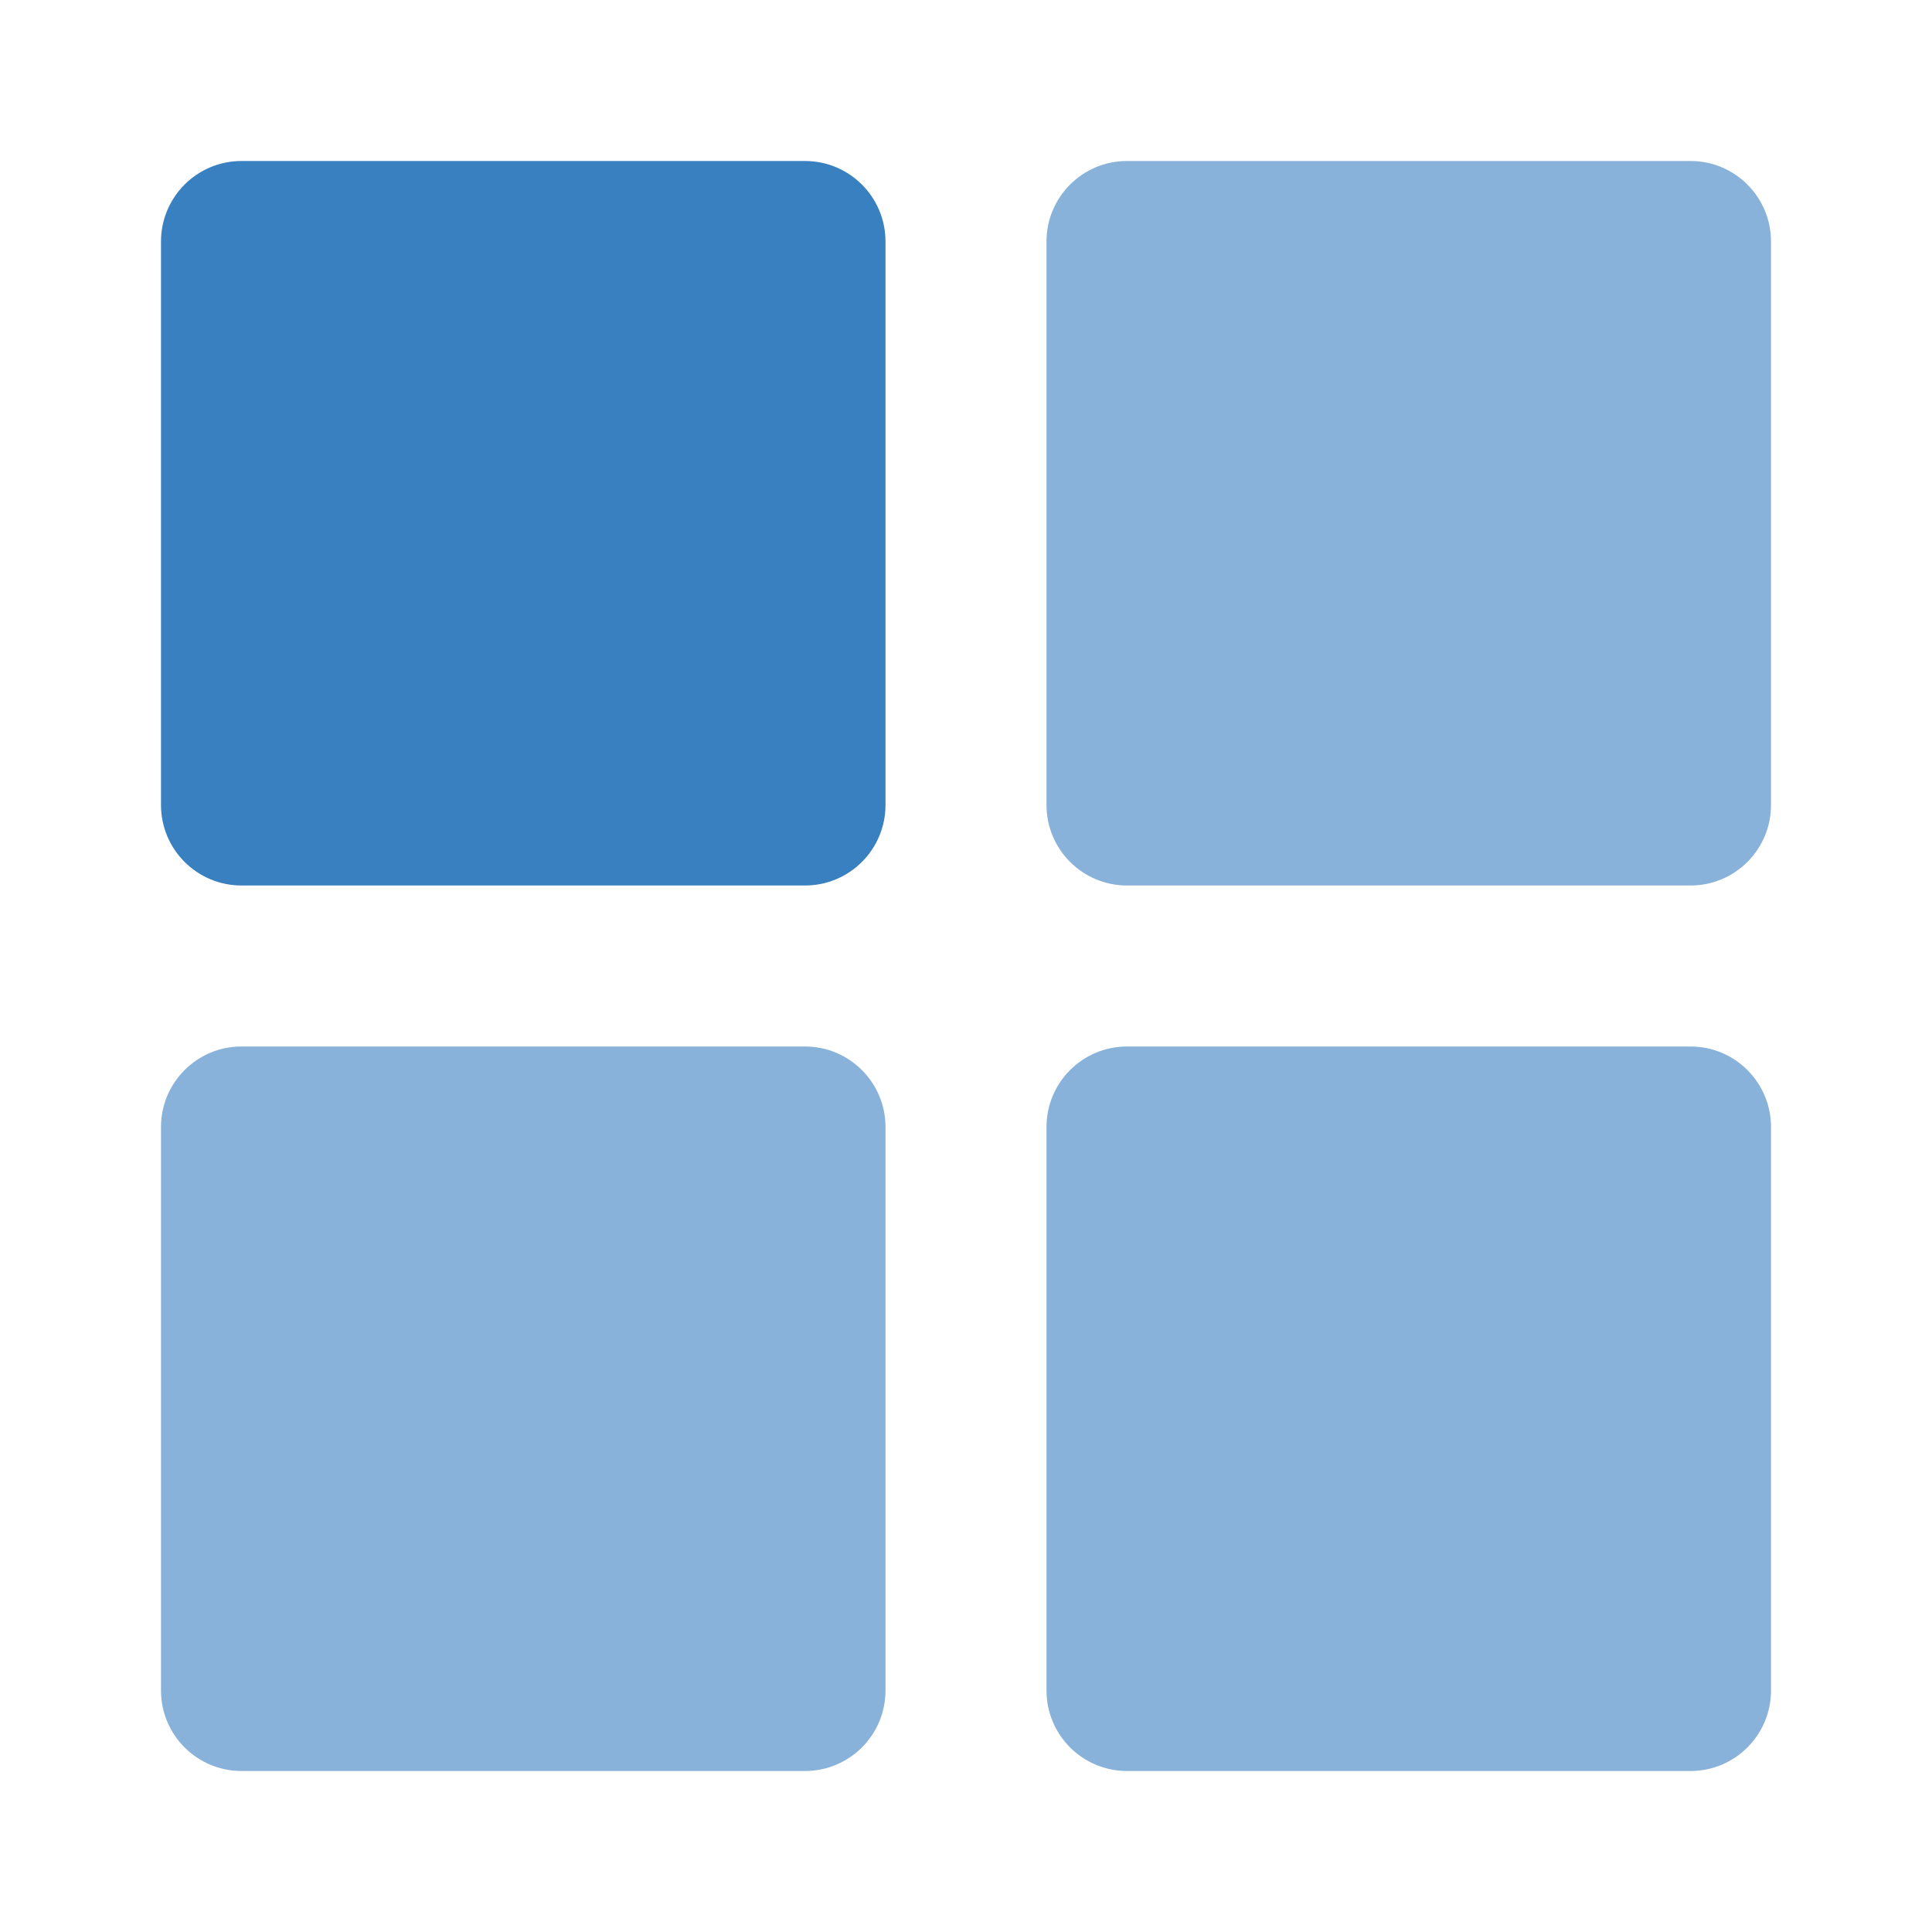
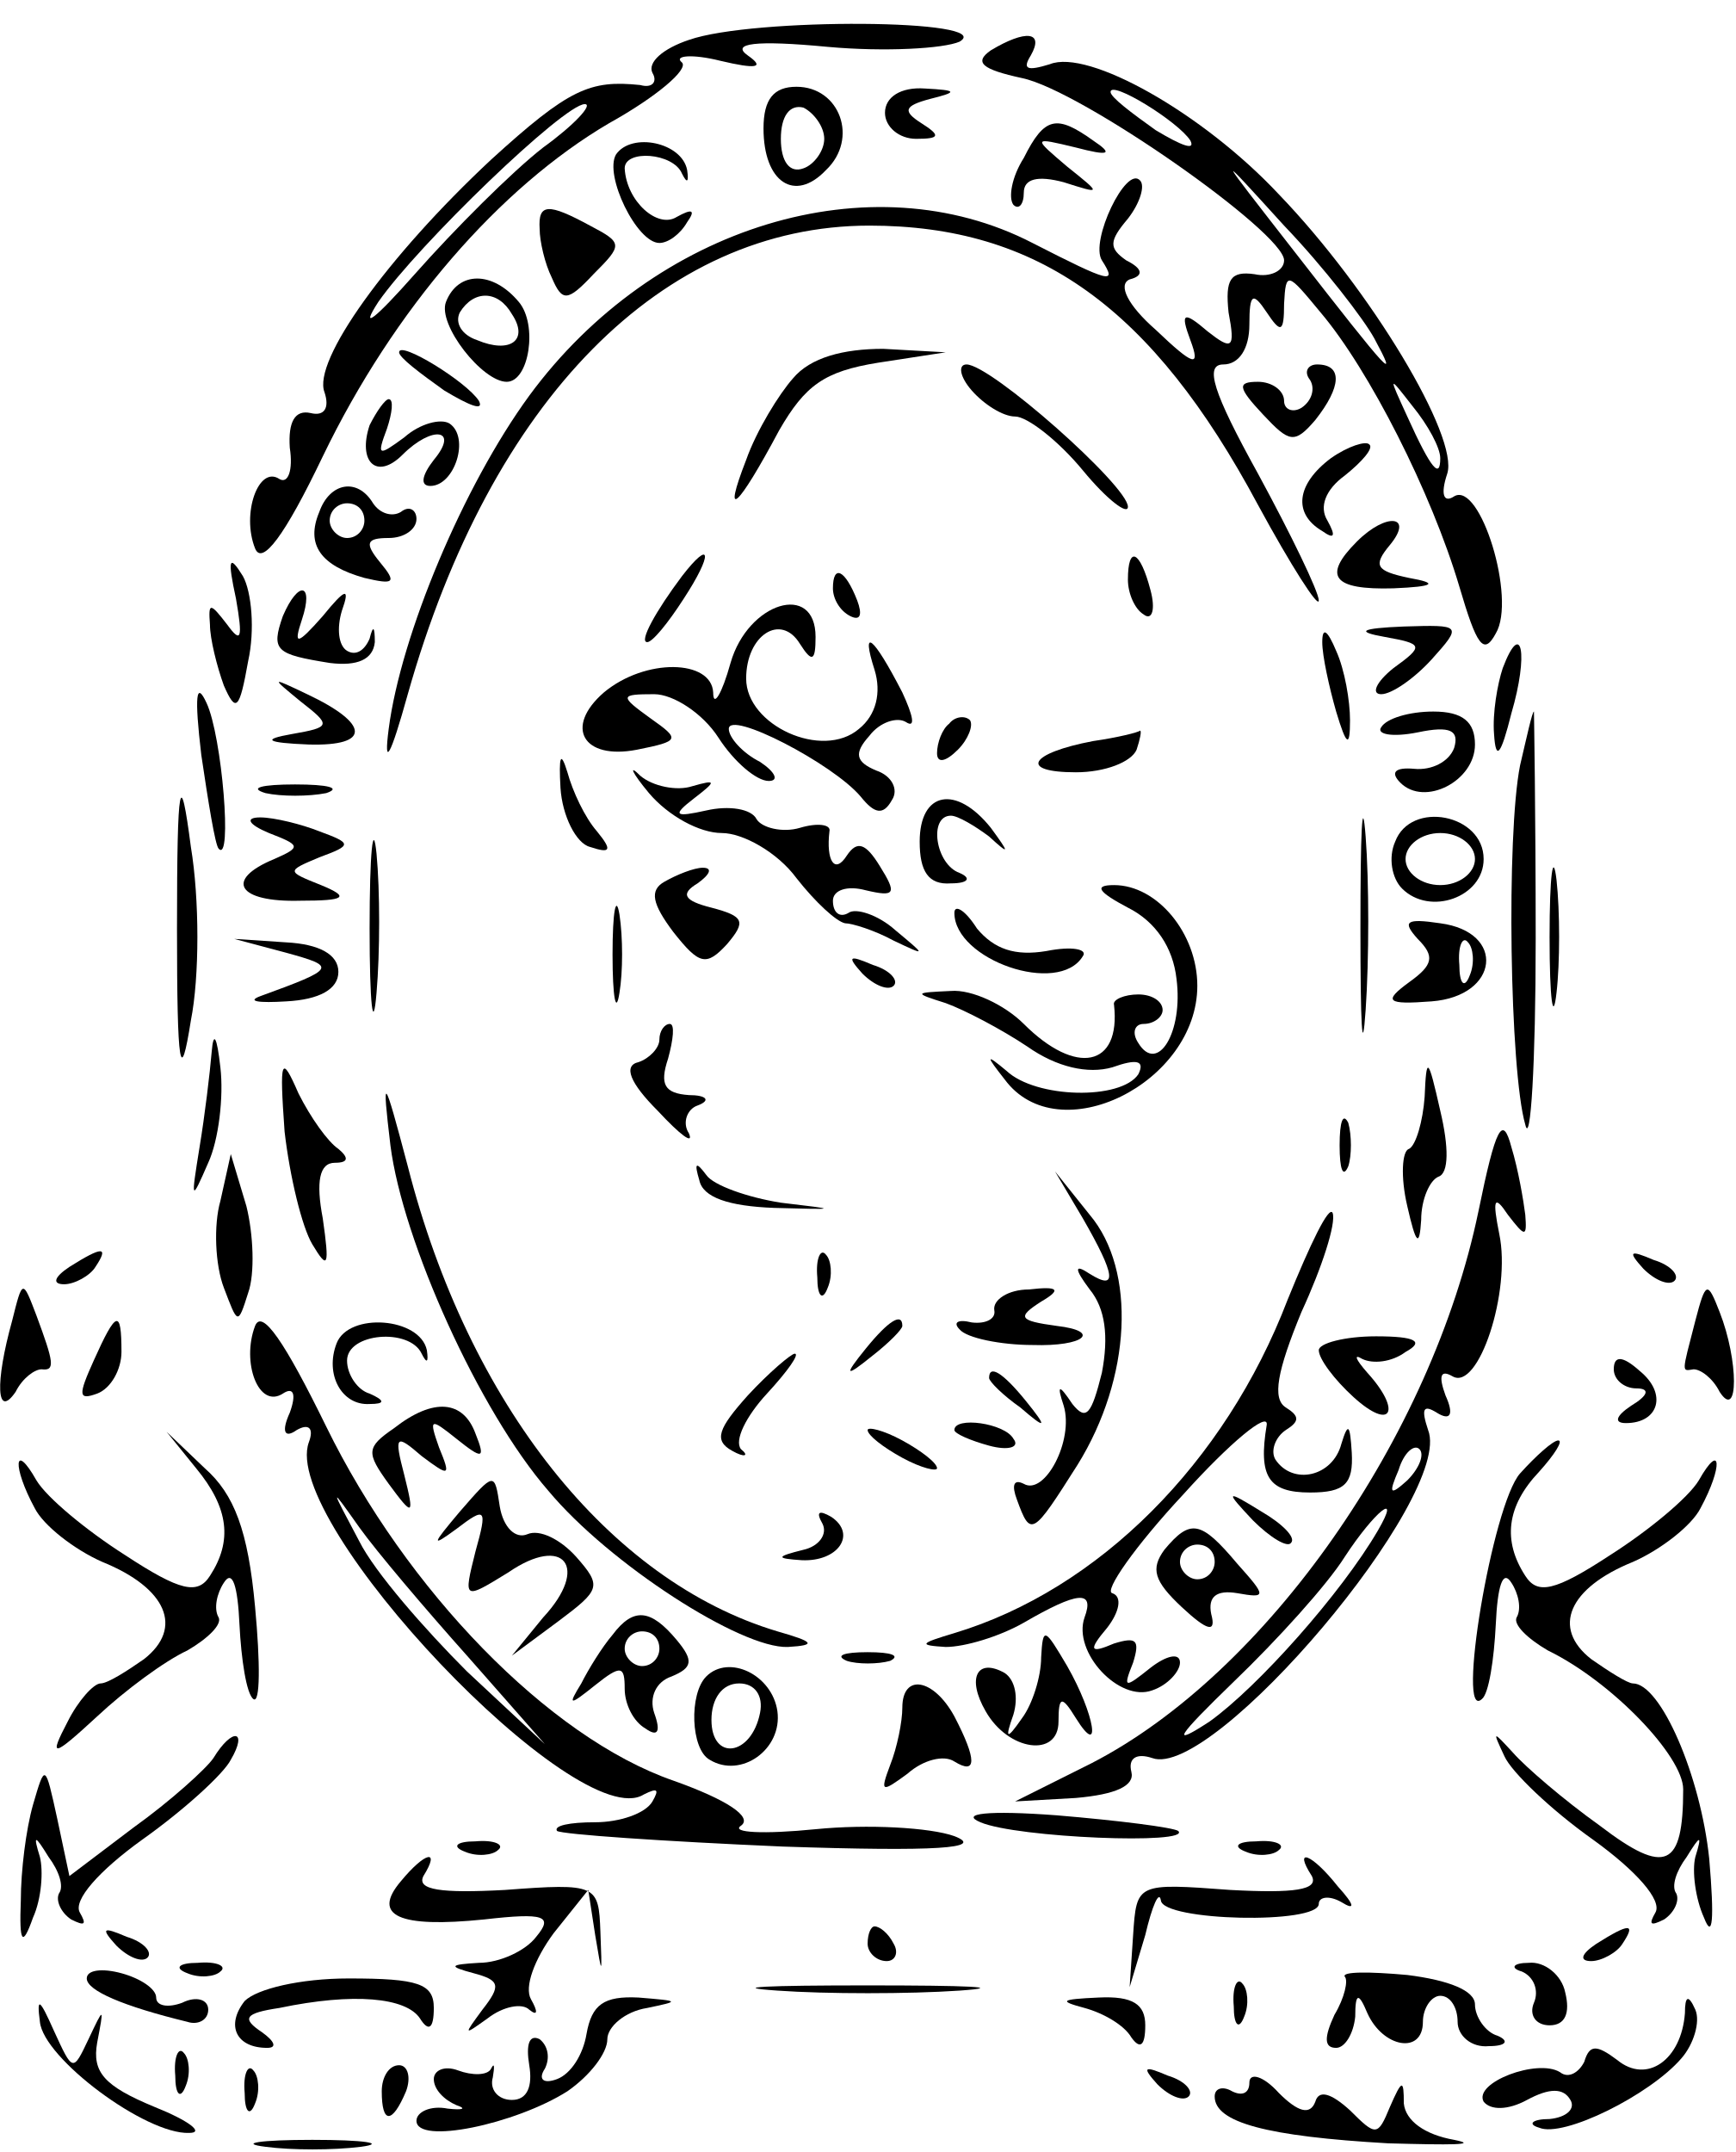
- <svg xmlns="http://www.w3.org/2000/svg" viewBox="0 0 24 24">
-   <rect width="9" height="9" x="2" y="2" fill="#3980c0" rx="1" />
-   <rect width="9" height="9" x="2" y="13" fill="#88b2d9" rx="1" />
-   <rect width="9" height="9" x="13" y="2" fill="#88b2d9" rx="1" />
-   <rect width="9" height="9" x="13" y="13" fill="#88b2d9" rx="1" />
+ <svg xmlns="http://www.w3.org/2000/svg" version="1.0" width="100pt" height="124pt" viewBox="0 0 100 124" preserveAspectRatio="xMidYMid meet">
+   <g transform="translate(0,124) scale(0.1,-0.1)" fill="#000000" stroke="none">
+     <path d="M397 1217 c-15 -5 -24 -13 -21 -19 3 -5 0 -9 -7 -7 -29 3 -41 -2 -86 -43 -60 -56 -103 -116 -96 -134 3 -9 0 -14 -8 -12 -9 2 -13 -5 -12 -20 2 -13 -1 -21 -6 -18 -12 8 -22 -20 -14 -40 4 -10 17 7 39 53 41 85 102 155 165 192 27 15 46 31 42 35 -5 4 6 5 22 1 21 -5 26 -4 16 3 -10 7 4 9 46 5 33 -3 67 -1 76 3 22 13 -119 14 -156 1z m-84 -62 c-18 -14 -51 -47 -74 -73 -23 -26 -32 -33 -21 -16 23 33 107 114 119 114 5 0 -6 -12 -24 -25z" />
+     <path d="M571 1211 c-10 -7 -5 -11 18 -16 34 -7 151 -89 151 -105 0 -6 -8 -10 -17 -8 -14 2 -17 -3 -15 -22 4 -21 2 -22 -12 -11 -14 12 -16 11 -10 -5 6 -16 2 -15 -20 6 -16 14 -22 26 -15 29 8 2 8 6 -2 11 -10 7 -10 11 1 24 7 9 10 19 7 22 -8 9 -29 -35 -22 -46 9 -14 5 -13 -40 10 -93 48 -218 10 -290 -88 -38 -52 -74 -138 -81 -192 -3 -23 1 -16 11 20 48 170 147 270 266 270 97 0 163 -47 224 -161 19 -35 35 -60 35 -55 0 5 -16 38 -35 73 -26 47 -31 63 -20 63 9 0 15 9 15 23 0 18 2 19 10 7 8 -12 10 -12 10 5 1 19 2 18 21 -5 28 -33 64 -104 80 -158 10 -34 14 -40 21 -27 12 20 -9 88 -24 79 -6 -4 -8 1 -4 13 7 21 -44 106 -97 161 -44 47 -110 84 -132 75 -13 -4 -16 -3 -11 5 8 14 -3 15 -23 3z m115 -52 c3 -6 -5 -3 -20 6 -14 10 -26 19 -26 22 0 7 39 -17 46 -28z m106 -114 c14 -26 10 -22 -46 50 -46 59 -46 59 -6 15 23 -24 46 -54 52 -65z m38 -69 c0 -12 -5 -7 -19 24 -11 24 -11 24 3 6 9 -11 16 -24 16 -30z" />
+     <path d="M440 1166 c0 -31 18 -43 36 -24 19 18 8 48 -17 48 -13 0 -19 -7 -19 -24z m35 -6 c0 -7 -6 -15 -12 -17 -8 -3 -13 4 -13 17 0 13 5 20 13 18 6 -3 12 -11 12 -18z" />
+     <path d="M510 1175 c0 -8 8 -15 18 -15 14 0 14 2 3 9 -11 7 -10 10 5 14 16 4 16 5 -3 6 -14 1 -23 -5 -23 -14z" />
+     <path d="M590 1149 c-7 -11 -9 -23 -6 -27 3 -3 6 0 6 7 0 8 8 10 23 6 22 -7 22 -7 2 9 -20 17 -20 17 5 11 19 -5 22 -4 10 4 -21 15 -28 14 -40 -10z" />
+     <path d="M355 1151 c-7 -12 12 -51 25 -51 5 0 12 5 16 12 5 7 3 8 -6 3 -11 -7 -29 9 -30 28 0 11 28 9 33 -3 3 -6 4 -5 3 2 -3 16 -32 22 -41 9z" />
+     <path d="M311 1108 c0 -7 3 -20 7 -28 6 -14 9 -14 24 2 17 17 17 18 -2 28 -24 13 -30 13 -29 -2z" />
+     <path d="M257 1066 c-5 -13 21 -46 35 -46 13 0 18 33 7 46 -15 18 -35 18 -42 0z m38 -7 c10 -15 -1 -23 -20 -15 -9 3 -13 10 -10 16 8 13 22 13 30 -1z" />
+     <path d="M230 1037 c0 -3 12 -12 26 -22 15 -9 23 -12 20 -6 -7 11 -46 35 -46 28z" />
+     <path d="M457 1022 c-8 -9 -21 -30 -27 -47 -14 -36 -5 -28 19 17 15 26 26 34 57 39 l39 6 -36 2 c-23 0 -42 -5 -52 -17z" />
+     <path d="M560 1015 c7 -8 18 -15 25 -15 7 0 25 -14 39 -31 14 -17 26 -26 26 -21 0 12 -79 82 -93 82 -5 0 -4 -7 3 -15z" />
+     <path d="M755 1021 c3 -5 1 -12 -5 -16 -5 -3 -10 -1 -10 4 0 6 -7 11 -15 11 -12 0 -12 -3 3 -19 15 -16 18 -17 30 -3 15 19 16 32 1 32 -5 0 -8 -4 -4 -9z" />
+     <path d="M213 995 c-7 -21 4 -32 19 -17 17 17 33 15 18 -3 -7 -9 -8 -15 -2 -15 14 0 23 28 11 36 -5 3 -17 0 -26 -8 -15 -11 -16 -11 -10 5 3 9 4 17 1 17 -2 0 -7 -7 -11 -15z" />
+     <path d="M767 976 c-20 -15 -22 -32 -5 -42 7 -5 8 -3 3 6 -5 8 -1 18 10 26 10 8 17 16 14 18 -2 2 -12 -1 -22 -8z" />
+     <path d="M184 945 c-8 -19 1 -31 26 -38 17 -4 19 -3 9 9 -9 11 -8 14 5 14 9 0 16 5 16 11 0 5 -4 8 -9 4 -5 -3 -12 -1 -16 5 -9 15 -25 12 -31 -5z m26 -5 c0 -5 -4 -10 -10 -10 -5 0 -10 5 -10 10 0 6 5 10 10 10 6 0 10 -4 10 -10z" />
+     <path d="M782 928 c-20 -20 -14 -28 21 -27 24 1 26 3 9 6 -19 4 -21 7 -11 19 14 17 -2 19 -19 2z" />
+     <path d="M136 895 c4 -23 3 -26 -5 -15 -10 13 -11 13 -10 0 0 -8 4 -24 8 -35 7 -16 9 -14 14 14 4 18 2 40 -3 49 -8 13 -9 10 -4 -13z" />
+     <path d="M393 908 c-15 -20 -25 -38 -20 -38 3 0 12 11 21 25 17 26 16 35 -1 13z" />
+     <path d="M650 906 c0 -8 4 -17 9 -20 5 -4 7 3 4 14 -6 23 -13 26 -13 6z" />
+     <path d="M480 901 c0 -6 4 -13 10 -16 6 -3 7 1 4 9 -7 18 -14 21 -14 7z" />
+     <path d="M163 885 c-7 -20 -4 -22 27 -27 16 -2 25 2 26 12 0 9 -1 10 -3 2 -3 -7 -8 -10 -13 -7 -5 3 -6 13 -3 23 5 14 2 13 -11 -3 -15 -17 -17 -17 -12 -2 7 21 -2 23 -11 2z" />
+     <path d="M421 858 c-5 -18 -10 -26 -10 -17 -1 19 -39 20 -63 0 -23 -20 -12 -39 19 -33 25 5 25 6 8 18 -18 13 -18 14 2 14 11 0 28 -11 37 -25 9 -14 22 -25 29 -25 6 0 4 5 -5 11 -10 5 -18 14 -18 19 0 11 60 -20 76 -39 8 -10 13 -11 18 -2 4 6 0 14 -9 17 -12 5 -13 10 -4 20 6 8 16 11 21 8 6 -4 4 4 -2 17 -17 33 -24 38 -16 13 4 -13 1 -26 -9 -34 -21 -18 -65 2 -65 29 0 25 20 38 31 20 7 -11 9 -10 9 4 0 32 -39 20 -49 -15z" />
+     <path d="M762 870 c0 -8 4 -26 8 -40 6 -20 8 -21 8 -5 0 11 -3 29 -8 40 -5 12 -8 14 -8 5z" />
+     <path d="M798 873 c22 -4 23 -5 5 -18 -10 -8 -13 -15 -7 -15 6 0 19 9 29 20 18 20 17 20 -16 19 -25 -1 -28 -3 -11 -6z" />
+     <path d="M866 855 c-3 -9 -6 -26 -5 -38 1 -16 4 -12 10 12 10 34 6 55 -5 26z" />
+     <path d="M116 805 c4 -27 8 -52 10 -54 8 -9 2 65 -7 84 -6 13 -7 4 -3 -30z" />
+     <path d="M173 836 c18 -14 18 -15 -5 -19 -17 -3 -15 -5 10 -6 36 -1 35 12 -1 29 -21 10 -21 10 -4 -4z" />
+     <path d="M547 823 c-4 -3 -7 -11 -7 -17 0 -6 5 -5 12 2 6 6 9 14 7 17 -3 3 -9 2 -12 -2z" />
+     <path d="M796 821 c-3 -4 6 -6 21 -3 19 4 24 1 21 -9 -3 -8 -13 -13 -23 -12 -11 1 -14 -2 -8 -8 14 -14 43 1 43 22 0 13 -7 19 -24 19 -14 0 -27 -4 -30 -9z" />
+     <path d="M876 799 c-8 -40 -6 -176 3 -207 3 -13 6 35 6 107 0 72 -1 131 -1 131 -1 0 -4 -14 -8 -31z" />
+     <path d="M630 813 c-37 -7 -43 -18 -10 -18 17 0 32 6 35 13 2 6 3 11 2 11 -1 -1 -13 -4 -27 -6z" />
+     <path d="M323 786 c1 -16 9 -32 17 -34 12 -4 13 -2 4 9 -7 8 -14 23 -17 34 -4 13 -5 9 -4 -9z" />
+     <path d="M102 705 c0 -81 2 -91 8 -53 5 25 5 70 0 100 -6 46 -8 40 -8 -47z" />
+     <path d="M374 783 c11 -13 29 -23 42 -23 12 0 32 -11 43 -26 11 -14 23 -25 28 -26 4 0 17 -4 28 -10 19 -9 19 -9 1 6 -10 9 -23 13 -27 10 -5 -3 -9 0 -9 7 0 6 8 9 19 6 17 -4 18 -2 8 14 -8 13 -13 15 -19 6 -7 -11 -12 -3 -10 14 1 4 -7 5 -17 2 -10 -3 -22 0 -25 5 -3 6 -16 8 -29 5 -18 -4 -20 -3 -7 7 13 10 13 11 -1 7 -9 -3 -23 0 -30 6 -7 7 -5 2 5 -10z" />
+     <path d="M784 705 c0 -55 1 -76 3 -47 2 29 2 74 0 100 -2 26 -3 2 -3 -53z" />
+     <path d="M153 783 c9 -2 25 -2 35 0 9 3 1 5 -18 5 -19 0 -27 -2 -17 -5z" />
+     <path d="M213 705 c0 -44 2 -61 4 -37 2 23 2 59 0 80 -2 20 -4 1 -4 -43z" />
+     <path d="M530 755 c0 -17 5 -25 18 -24 10 0 12 3 5 6 -14 5 -18 33 -5 33 4 0 14 -6 22 -12 12 -11 12 -10 1 5 -20 25 -41 21 -41 -8z" />
+     <path d="M155 760 c18 -7 19 -8 3 -15 -29 -12 -21 -25 15 -24 26 0 29 2 12 9 -20 8 -20 8 -1 16 19 7 19 8 0 15 -10 4 -26 8 -34 8 -9 0 -7 -4 5 -9z" />
+     <path d="M804 755 c-4 -9 -2 -21 4 -27 16 -16 47 -5 47 17 0 26 -42 34 -51 10z m46 -10 c0 -8 -9 -15 -20 -15 -11 0 -20 7 -20 15 0 8 9 15 20 15 11 0 20 -7 20 -15z" />
+     <path d="M893 700 c0 -36 2 -50 4 -32 2 17 2 47 0 65 -2 17 -4 3 -4 -33z" />
+     <path d="M383 732 c-9 -5 -7 -13 5 -29 15 -19 19 -20 31 -7 11 13 10 16 -9 21 -16 4 -18 8 -8 14 7 5 9 9 3 9 -5 0 -15 -4 -22 -8z" />
+     <path d="M353 690 c0 -25 2 -35 4 -22 2 12 2 32 0 45 -2 12 -4 2 -4 -23z" />
+     <path d="M650 717 c16 -8 26 -23 28 -41 4 -31 -11 -55 -22 -37 -4 6 -2 11 3 11 6 0 11 4 11 8 0 5 -6 9 -14 9 -8 0 -15 -3 -14 -6 4 -36 -22 -41 -52 -11 -11 11 -30 20 -42 19 -21 -1 -22 -1 -3 -7 11 -4 32 -15 47 -25 17 -12 35 -16 49 -12 14 5 19 4 15 -4 -10 -15 -59 -14 -76 2 -12 10 -12 9 -1 -5 31 -42 111 -2 111 54 0 30 -23 58 -48 58 -12 0 -9 -4 8 -13z" />
+     <path d="M550 714 c0 -27 60 -48 74 -25 3 4 -6 6 -21 3 -18 -3 -30 1 -40 13 -7 11 -13 14 -13 9z" />
+     <path d="M817 699 c10 -10 9 -15 -5 -25 -15 -11 -13 -13 13 -11 39 3 43 40 5 45 -20 3 -22 1 -13 -9z m30 -21 c-3 -8 -6 -5 -6 6 -1 11 2 17 5 13 3 -3 4 -12 1 -19z" />
+     <path d="M165 691 c29 -8 29 -9 -15 -25 -8 -3 -1 -4 15 -3 19 1 30 7 30 17 0 10 -11 16 -30 17 l-30 2 30 -8z" />
+     <path d="M497 679 c7 -7 15 -10 18 -7 3 3 -2 9 -12 12 -14 6 -15 5 -6 -5z" />
+     <path d="M122 634 c-1 -12 -4 -37 -7 -55 -5 -31 -5 -32 5 -9 6 13 9 38 7 55 -2 18 -4 21 -5 9z" />
+     <path d="M380 641 c0 -5 -6 -11 -12 -13 -9 -2 -5 -12 11 -28 13 -14 21 -20 18 -13 -4 6 -1 14 5 16 8 3 5 6 -5 6 -14 1 -17 6 -12 21 3 11 4 20 1 20 -3 0 -6 -4 -6 -9z" />
+     <path d="M164 588 c3 -26 10 -55 16 -65 9 -15 10 -13 6 15 -4 21 -2 32 7 32 8 0 8 3 2 8 -6 4 -16 18 -23 32 -10 23 -11 20 -8 -22z" />
+     <path d="M821 608 c-1 -14 -5 -28 -9 -30 -4 -1 -5 -16 -1 -33 5 -22 7 -24 8 -8 0 12 5 23 10 25 6 2 6 17 1 38 -7 31 -8 32 -9 8z" />
+     <path d="M225 580 c7 -55 51 -153 91 -199 35 -42 111 -91 138 -90 17 1 15 3 -6 9 -97 29 -178 131 -213 268 -14 53 -15 54 -10 12z" />
+     <path d="M772 580 c0 -14 2 -19 5 -12 2 6 2 18 0 25 -3 6 -5 1 -5 -13z" />
+     <path d="M852 542 c-27 -130 -122 -266 -223 -318 l-44 -22 35 2 c23 2 34 7 32 15 -2 8 3 11 12 8 35 -13 174 151 159 189 -4 12 -3 15 5 10 8 -5 10 -1 5 10 -4 11 -3 15 4 11 15 -9 34 49 27 82 -4 20 -3 23 5 11 10 -13 11 -13 10 0 -1 8 -4 26 -8 39 -5 19 -9 12 -19 -37z m-41 -155 c-10 -9 -11 -8 -5 6 3 10 9 15 12 12 3 -3 0 -11 -7 -18z m-17 -29 c-21 -36 -69 -90 -97 -110 -23 -15 -19 -9 14 23 25 24 54 56 64 72 17 26 33 39 19 15z" />
+     <path d="M127 548 c-4 -14 -3 -37 2 -50 8 -21 8 -22 14 -3 4 11 3 34 -1 50 l-9 30 -6 -27z" />
+     <path d="M403 560 c2 -10 17 -15 43 -16 37 -1 38 -1 4 3 -19 3 -39 10 -43 16 -6 8 -7 7 -4 -3z" />
+     <path d="M624 538 c19 -33 20 -42 4 -32 -9 6 -9 3 0 -9 9 -11 11 -27 7 -48 -6 -24 -9 -28 -17 -18 -8 12 -9 11 -5 -1 6 -20 -11 -52 -23 -45 -6 3 -7 -1 -4 -9 8 -22 9 -21 35 20 31 50 34 112 7 144 l-20 25 16 -27z" />
+     <path d="M742 491 c-36 -94 -109 -167 -192 -192 -20 -6 -21 -7 -5 -8 11 0 31 6 45 14 31 18 41 19 35 3 -7 -20 20 -49 39 -42 9 3 16 11 16 16 0 6 -8 4 -17 -3 -15 -12 -16 -12 -10 3 4 13 2 15 -11 11 -14 -6 -15 -4 -4 9 7 9 9 18 3 20 -5 1 13 27 41 57 27 30 49 48 48 40 -5 -30 1 -39 25 -39 20 0 25 5 24 23 -1 16 -2 18 -6 5 -5 -19 -28 -24 -38 -9 -3 5 0 13 6 17 8 5 8 8 0 13 -8 5 -5 21 9 55 12 26 20 51 18 57 -2 5 -13 -18 -26 -50z" />
+     <path d="M40 510 c-9 -6 -10 -10 -3 -10 6 0 15 5 18 10 8 12 4 12 -15 0z" />
+     <path d="M471 504 c0 -11 3 -14 6 -6 3 7 2 16 -1 19 -3 4 -6 -2 -5 -13z" />
+     <path d="M947 509 c7 -7 15 -10 18 -7 3 3 -2 9 -12 12 -14 6 -15 5 -6 -5z" />
+     <path d="M7 479 c-10 -36 -9 -57 2 -41 4 8 11 13 15 13 8 -1 7 4 -3 31 -8 21 -8 21 -14 -3z" />
+     <path d="M573 485 c1 -5 -5 -8 -13 -7 -8 2 -11 0 -7 -4 4 -5 24 -9 42 -9 30 -1 40 8 14 11 -22 3 -23 5 -9 14 12 7 10 9 -7 7 -12 0 -21 -6 -20 -12z" />
+     <path d="M977 479 c-8 -31 -8 -29 -1 -28 4 0 11 -5 15 -13 11 -17 11 18 0 46 -7 18 -8 18 -14 -5z" />
+     <path d="M147 476 c-8 -21 2 -48 16 -39 6 4 8 0 4 -11 -5 -11 -3 -15 4 -10 7 4 10 1 7 -7 -17 -46 155 -227 193 -203 8 4 9 3 5 -4 -4 -7 -19 -12 -33 -12 -15 0 -24 -2 -22 -5 3 -2 61 -6 130 -9 89 -3 117 -1 99 6 -14 5 -50 7 -80 4 -30 -3 -49 -2 -43 2 7 5 -8 15 -39 26 -72 25 -154 110 -200 204 -24 49 -37 68 -41 58z m123 -191 l44 -50 -45 42 c-24 24 -53 57 -62 75 -17 32 -17 32 0 8 10 -14 38 -47 63 -75z" />
+     <path d="M54 456 c-9 -20 -9 -23 2 -19 8 3 14 14 14 24 0 25 -3 24 -16 -5z" />
+     <path d="M194 466 c-7 -18 3 -36 19 -35 9 0 9 2 0 6 -7 2 -13 11 -13 19 0 16 36 19 43 4 3 -6 4 -5 3 2 -4 19 -45 22 -52 4z" />
+     <path d="M499 463 c-13 -16 -12 -17 4 -4 9 7 17 15 17 17 0 8 -8 3 -21 -13z" />
+     <path d="M760 462 c0 -5 9 -17 20 -27 22 -20 28 -8 8 14 -7 8 -8 11 -3 8 6 -3 17 -2 25 4 11 6 6 9 -17 9 -18 0 -33 -4 -33 -8z" />
+     <path d="M431 436 c-17 -19 -20 -26 -9 -32 7 -4 10 -3 5 1 -4 5 3 19 15 32 12 13 19 23 16 23 -2 0 -15 -11 -27 -24z" />
+     <path d="M930 451 c0 -6 6 -11 13 -11 8 0 7 -4 -3 -10 -9 -6 -10 -10 -3 -10 19 0 24 17 8 30 -10 9 -15 9 -15 1z" />
+     <path d="M570 446 c0 -2 8 -10 18 -17 15 -13 16 -12 3 4 -13 16 -21 21 -21 13z" />
+     <path d="M227 417 c-16 -11 -16 -14 -3 -32 14 -19 15 -19 9 5 -6 23 -5 24 10 11 16 -12 17 -12 10 5 -6 17 -5 17 10 5 15 -12 17 -12 11 3 -7 19 -24 21 -47 3z" />
+     <path d="M500 416 c0 -3 9 -10 20 -16 11 -6 20 -8 20 -6 0 3 -9 10 -20 16 -11 6 -20 8 -20 6z" />
+     <path d="M550 416 c0 -2 9 -6 20 -9 11 -3 18 -1 14 4 -5 9 -34 13 -34 5z" />
+     <path d="M113 394 c19 -23 21 -42 8 -62 -7 -11 -17 -9 -49 12 -22 14 -45 33 -51 43 -13 23 -14 8 -1 -16 5 -10 23 -24 39 -31 37 -15 47 -38 24 -56 -10 -7 -21 -14 -25 -14 -4 0 -13 -10 -19 -22 -11 -21 -9 -21 17 3 16 15 39 32 52 38 12 7 20 15 18 19 -3 5 -1 14 3 20 5 8 8 -2 9 -24 1 -20 4 -40 8 -43 4 -3 4 21 1 53 -4 44 -12 65 -29 80 l-22 21 17 -21z" />
+     <path d="M876 391 c-16 -18 -37 -144 -22 -130 4 3 7 23 8 43 1 22 4 32 9 24 4 -6 6 -15 3 -20 -2 -4 6 -12 18 -19 37 -18 78 -61 78 -80 0 -45 -10 -50 -48 -21 -21 15 -43 34 -50 42 -12 13 -12 13 -5 -2 4 -9 27 -31 51 -48 25 -18 40 -35 36 -42 -4 -7 -3 -8 5 -4 6 4 9 11 7 15 -3 4 0 13 6 21 8 13 9 13 5 0 -2 -8 0 -24 5 -35 5 -13 6 -1 3 34 -5 48 -28 101 -44 101 -3 0 -14 7 -24 14 -23 18 -13 41 24 56 16 7 34 21 39 31 13 24 12 39 -1 16 -6 -10 -29 -29 -51 -43 -32 -21 -42 -23 -49 -12 -13 20 -11 40 8 60 9 10 14 18 11 18 -3 0 -13 -9 -22 -19z" />
+     <path d="M265 369 c-16 -19 -17 -21 -2 -10 17 13 18 12 11 -13 -7 -28 -7 -28 19 -12 32 22 47 3 20 -26 l-18 -22 27 20 c24 18 25 20 10 37 -9 10 -21 16 -28 13 -7 -3 -14 4 -16 16 -3 20 -3 20 -23 -3z" />
+     <path d="M722 364 c10 -10 20 -16 22 -13 3 3 -5 11 -17 18 -21 13 -21 12 -5 -5z" />
+     <path d="M474 362 c3 -6 -2 -13 -11 -15 -16 -4 -16 -5 -1 -6 21 -1 32 15 17 25 -7 4 -9 3 -5 -4z" />
+     <path d="M671 347 c-8 -11 -6 -18 10 -33 15 -14 20 -15 17 -4 -2 10 3 14 15 12 17 -3 17 -2 0 17 -21 25 -27 26 -42 8z m29 -7 c0 -5 -4 -10 -10 -10 -5 0 -10 5 -10 10 0 6 5 10 10 10 6 0 10 -4 10 -10z" />
+     <path d="M353 298 c-6 -7 -14 -20 -18 -28 -8 -13 -7 -13 8 -1 15 12 17 11 17 -2 0 -9 5 -19 12 -23 7 -5 9 -2 5 9 -3 9 1 18 10 21 12 5 13 9 3 21 -15 18 -25 19 -37 3z m27 -8 c0 -5 -4 -10 -10 -10 -5 0 -10 5 -10 10 0 6 5 10 10 10 6 0 10 -4 10 -10z" />
+     <path d="M600 285 c0 -11 -5 -27 -11 -35 -9 -13 -10 -12 -5 2 3 10 1 20 -5 24 -16 9 -22 -3 -11 -22 13 -23 42 -27 42 -6 0 15 2 15 10 2 15 -24 11 2 -5 30 -13 22 -14 23 -15 5z" />
+     <path d="M488 283 c6 -2 18 -2 25 0 6 3 1 5 -13 5 -14 0 -19 -2 -12 -5z" />
+     <path d="M407 274 c-10 -10 -9 -42 2 -48 18 -11 42 6 39 28 -3 21 -28 33 -41 20z m31 -21 c-5 -25 -28 -28 -28 -4 0 12 6 21 16 21 9 0 14 -7 12 -17z" />
+     <path d="M520 256 c0 -8 -3 -23 -7 -33 -6 -16 -5 -16 10 -5 9 8 21 11 27 7 13 -8 13 1 0 26 -12 22 -30 25 -30 5z" />
+     <path d="M123 227 c-4 -6 -25 -25 -46 -40 l-37 -28 -7 33 c-7 32 -7 32 -14 8 -4 -14 -7 -38 -7 -55 -1 -25 1 -27 7 -10 5 11 6 27 4 35 -4 13 -3 13 5 0 6 -8 9 -17 6 -21 -2 -4 1 -11 7 -15 8 -4 9 -3 5 4 -4 7 11 24 36 42 24 17 47 38 51 46 10 17 1 19 -10 1z" />
+     <path d="M565 190 c21 -9 122 -13 114 -5 -3 2 -34 6 -70 9 -40 3 -56 1 -44 -4z" />
+     <path d="M268 173 c7 -3 16 -2 19 1 4 3 -2 6 -13 5 -11 0 -14 -3 -6 -6z" />
+     <path d="M718 173 c7 -3 16 -2 19 1 4 3 -2 6 -13 5 -11 0 -14 -3 -6 -6z" />
+     <path d="M231 156 c-17 -20 -1 -27 48 -22 35 4 40 2 30 -10 -6 -8 -21 -15 -33 -15 -17 -1 -18 -2 -3 -6 15 -4 16 -7 5 -21 -11 -15 -11 -15 3 -5 9 7 20 9 24 5 5 -4 5 -1 1 6 -4 7 2 23 13 38 l20 25 4 -26 c4 -24 4 -24 3 2 -1 27 -2 28 -55 24 -37 -2 -51 0 -47 8 10 16 1 14 -13 -3z" />
+     <path d="M756 159 c4 -8 -10 -10 -47 -8 -54 4 -54 4 -56 -26 l-2 -30 9 30 c4 17 8 26 9 20 1 -12 91 -14 91 -2 0 4 6 5 13 1 8 -5 8 -2 -2 9 -15 19 -26 23 -15 6z" />
+     <path d="M67 119 c7 -7 15 -10 18 -7 3 3 -2 9 -12 12 -14 6 -15 5 -6 -5z" />
+     <path d="M500 120 c0 -5 5 -10 11 -10 5 0 7 5 4 10 -3 6 -8 10 -11 10 -2 0 -4 -4 -4 -10z" />
+     <path d="M920 120 c-9 -6 -10 -10 -3 -10 6 0 15 5 18 10 8 12 4 12 -15 0z" />
+     <path d="M50 100 c0 -7 21 -16 58 -25 6 -2 12 1 12 7 0 6 -7 8 -15 4 -8 -3 -15 -2 -15 3 0 5 -9 11 -20 14 -11 3 -20 2 -20 -3z" />
+     <path d="M108 103 c7 -3 16 -2 19 1 4 3 -2 6 -13 5 -11 0 -14 -3 -6 -6z" />
+     <path d="M775 101 c2 -2 0 -12 -6 -22 -6 -13 -6 -19 1 -19 5 0 10 8 11 18 0 14 2 14 7 2 9 -20 32 -24 32 -5 0 8 5 15 10 15 6 0 10 -7 10 -15 0 -8 8 -15 18 -14 10 0 12 3 5 6 -7 2 -13 11 -13 18 0 8 -15 14 -39 17 -22 2 -38 2 -36 -1z" />
+     <path d="M877 104 c7 -3 10 -11 7 -18 -3 -7 1 -13 9 -13 9 0 12 7 9 19 -2 10 -12 18 -21 17 -9 0 -11 -3 -4 -5z" />
+     <path d="M141 87 c-11 -14 -5 -27 13 -27 6 0 4 4 -3 9 -12 8 -10 11 10 14 43 9 73 6 81 -6 5 -8 8 -6 8 6 0 14 -9 17 -49 17 -28 0 -53 -6 -60 -13z" />
+     <path d="M448 93 c28 -2 76 -2 105 0 28 2 5 3 -53 3 -58 0 -81 -1 -52 -3z" />
+     <path d="M711 84 c0 -11 3 -14 6 -6 3 7 2 16 -1 19 -3 4 -6 -2 -5 -13z" />
+     <path d="M23 75 c2 -21 61 -65 86 -64 9 0 0 7 -20 15 -29 12 -36 20 -33 37 4 21 4 21 -5 2 -9 -19 -9 -19 -20 5 -8 18 -10 20 -8 5z" />
+     <path d="M338 68 c-2 -12 -9 -23 -17 -26 -8 -3 -11 0 -7 6 3 6 2 13 -3 17 -6 3 -8 -3 -6 -15 2 -12 -1 -20 -10 -20 -8 0 -13 6 -11 13 1 6 1 9 -1 5 -2 -4 -11 -4 -19 -1 -8 3 -14 0 -14 -5 0 -6 6 -12 13 -15 6 -2 4 -3 -5 -2 -10 2 -18 -2 -18 -7 0 -14 57 -2 87 17 13 9 23 22 23 30 0 7 10 16 23 18 19 4 19 4 -5 6 -20 1 -27 -4 -30 -21z" />
+     <path d="M625 83 c11 -3 23 -10 27 -17 5 -7 8 -5 8 7 0 12 -7 17 -27 16 -22 -1 -23 -2 -8 -6z" />
+     <path d="M971 80 c-2 -27 -22 -41 -39 -27 -12 9 -16 9 -19 -1 -3 -6 -9 -10 -14 -6 -13 8 -50 -6 -44 -17 4 -5 14 -5 25 1 13 7 21 7 25 0 3 -5 -2 -10 -12 -11 -10 0 -13 -3 -6 -5 14 -6 64 19 82 40 7 8 11 21 8 28 -4 9 -6 8 -6 -2z" />
+     <path d="M101 44 c0 -11 3 -14 6 -6 3 7 2 16 -1 19 -3 4 -6 -2 -5 -13z" />
+     <path d="M141 34 c0 -11 3 -14 6 -6 3 7 2 16 -1 19 -3 4 -6 -2 -5 -13z" />
+     <path d="M220 35 c0 -19 6 -19 14 0 3 8 1 15 -4 15 -6 0 -10 -7 -10 -15z" />
+     <path d="M667 39 c7 -7 15 -10 18 -7 3 3 -2 9 -12 12 -14 6 -15 5 -6 -5z" />
+     <path d="M720 40 c0 -6 -4 -8 -10 -5 -5 3 -10 2 -10 -3 0 -15 30 -23 100 -27 36 -1 53 -1 38 2 -17 3 -28 11 -29 21 0 14 -1 14 -8 -2 -7 -17 -8 -17 -23 -2 -11 10 -18 12 -20 5 -3 -8 -10 -6 -21 5 -9 10 -17 12 -17 6z" />
+     <path d="M153 3 c15 -2 39 -2 55 0 15 2 2 4 -28 4 -30 0 -43 -2 -27 -4z" />
+   </g>
</svg>
